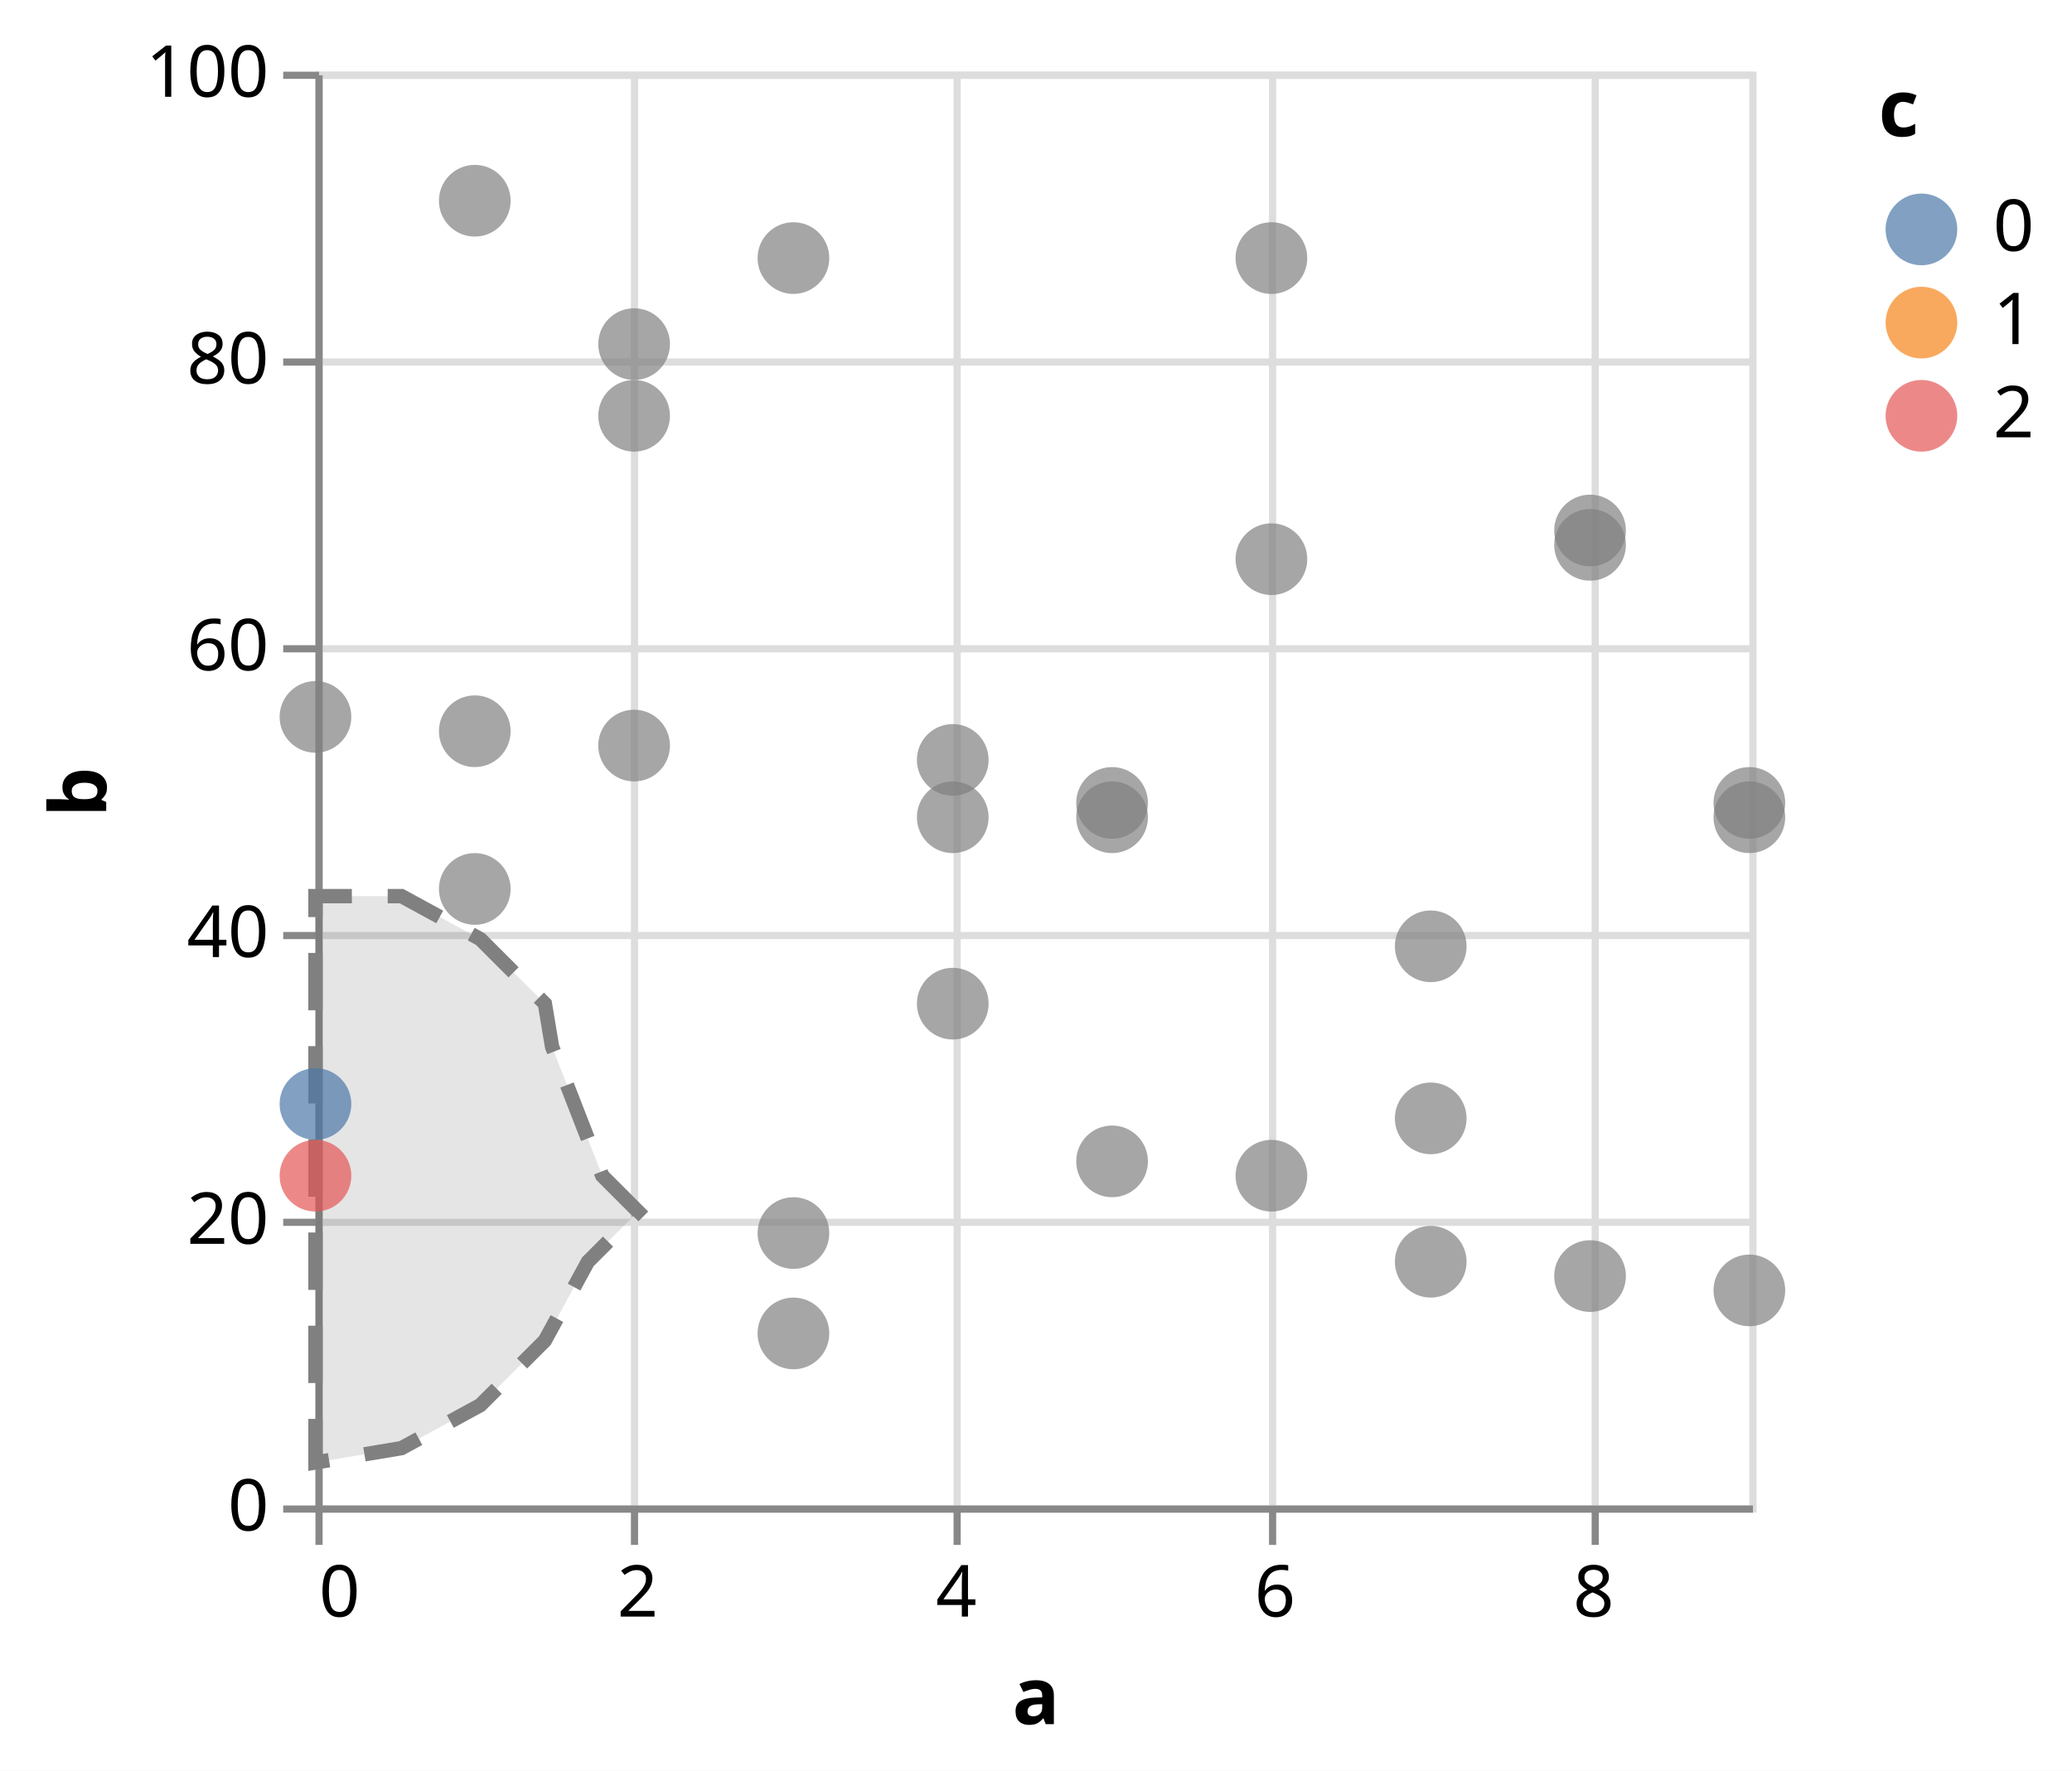
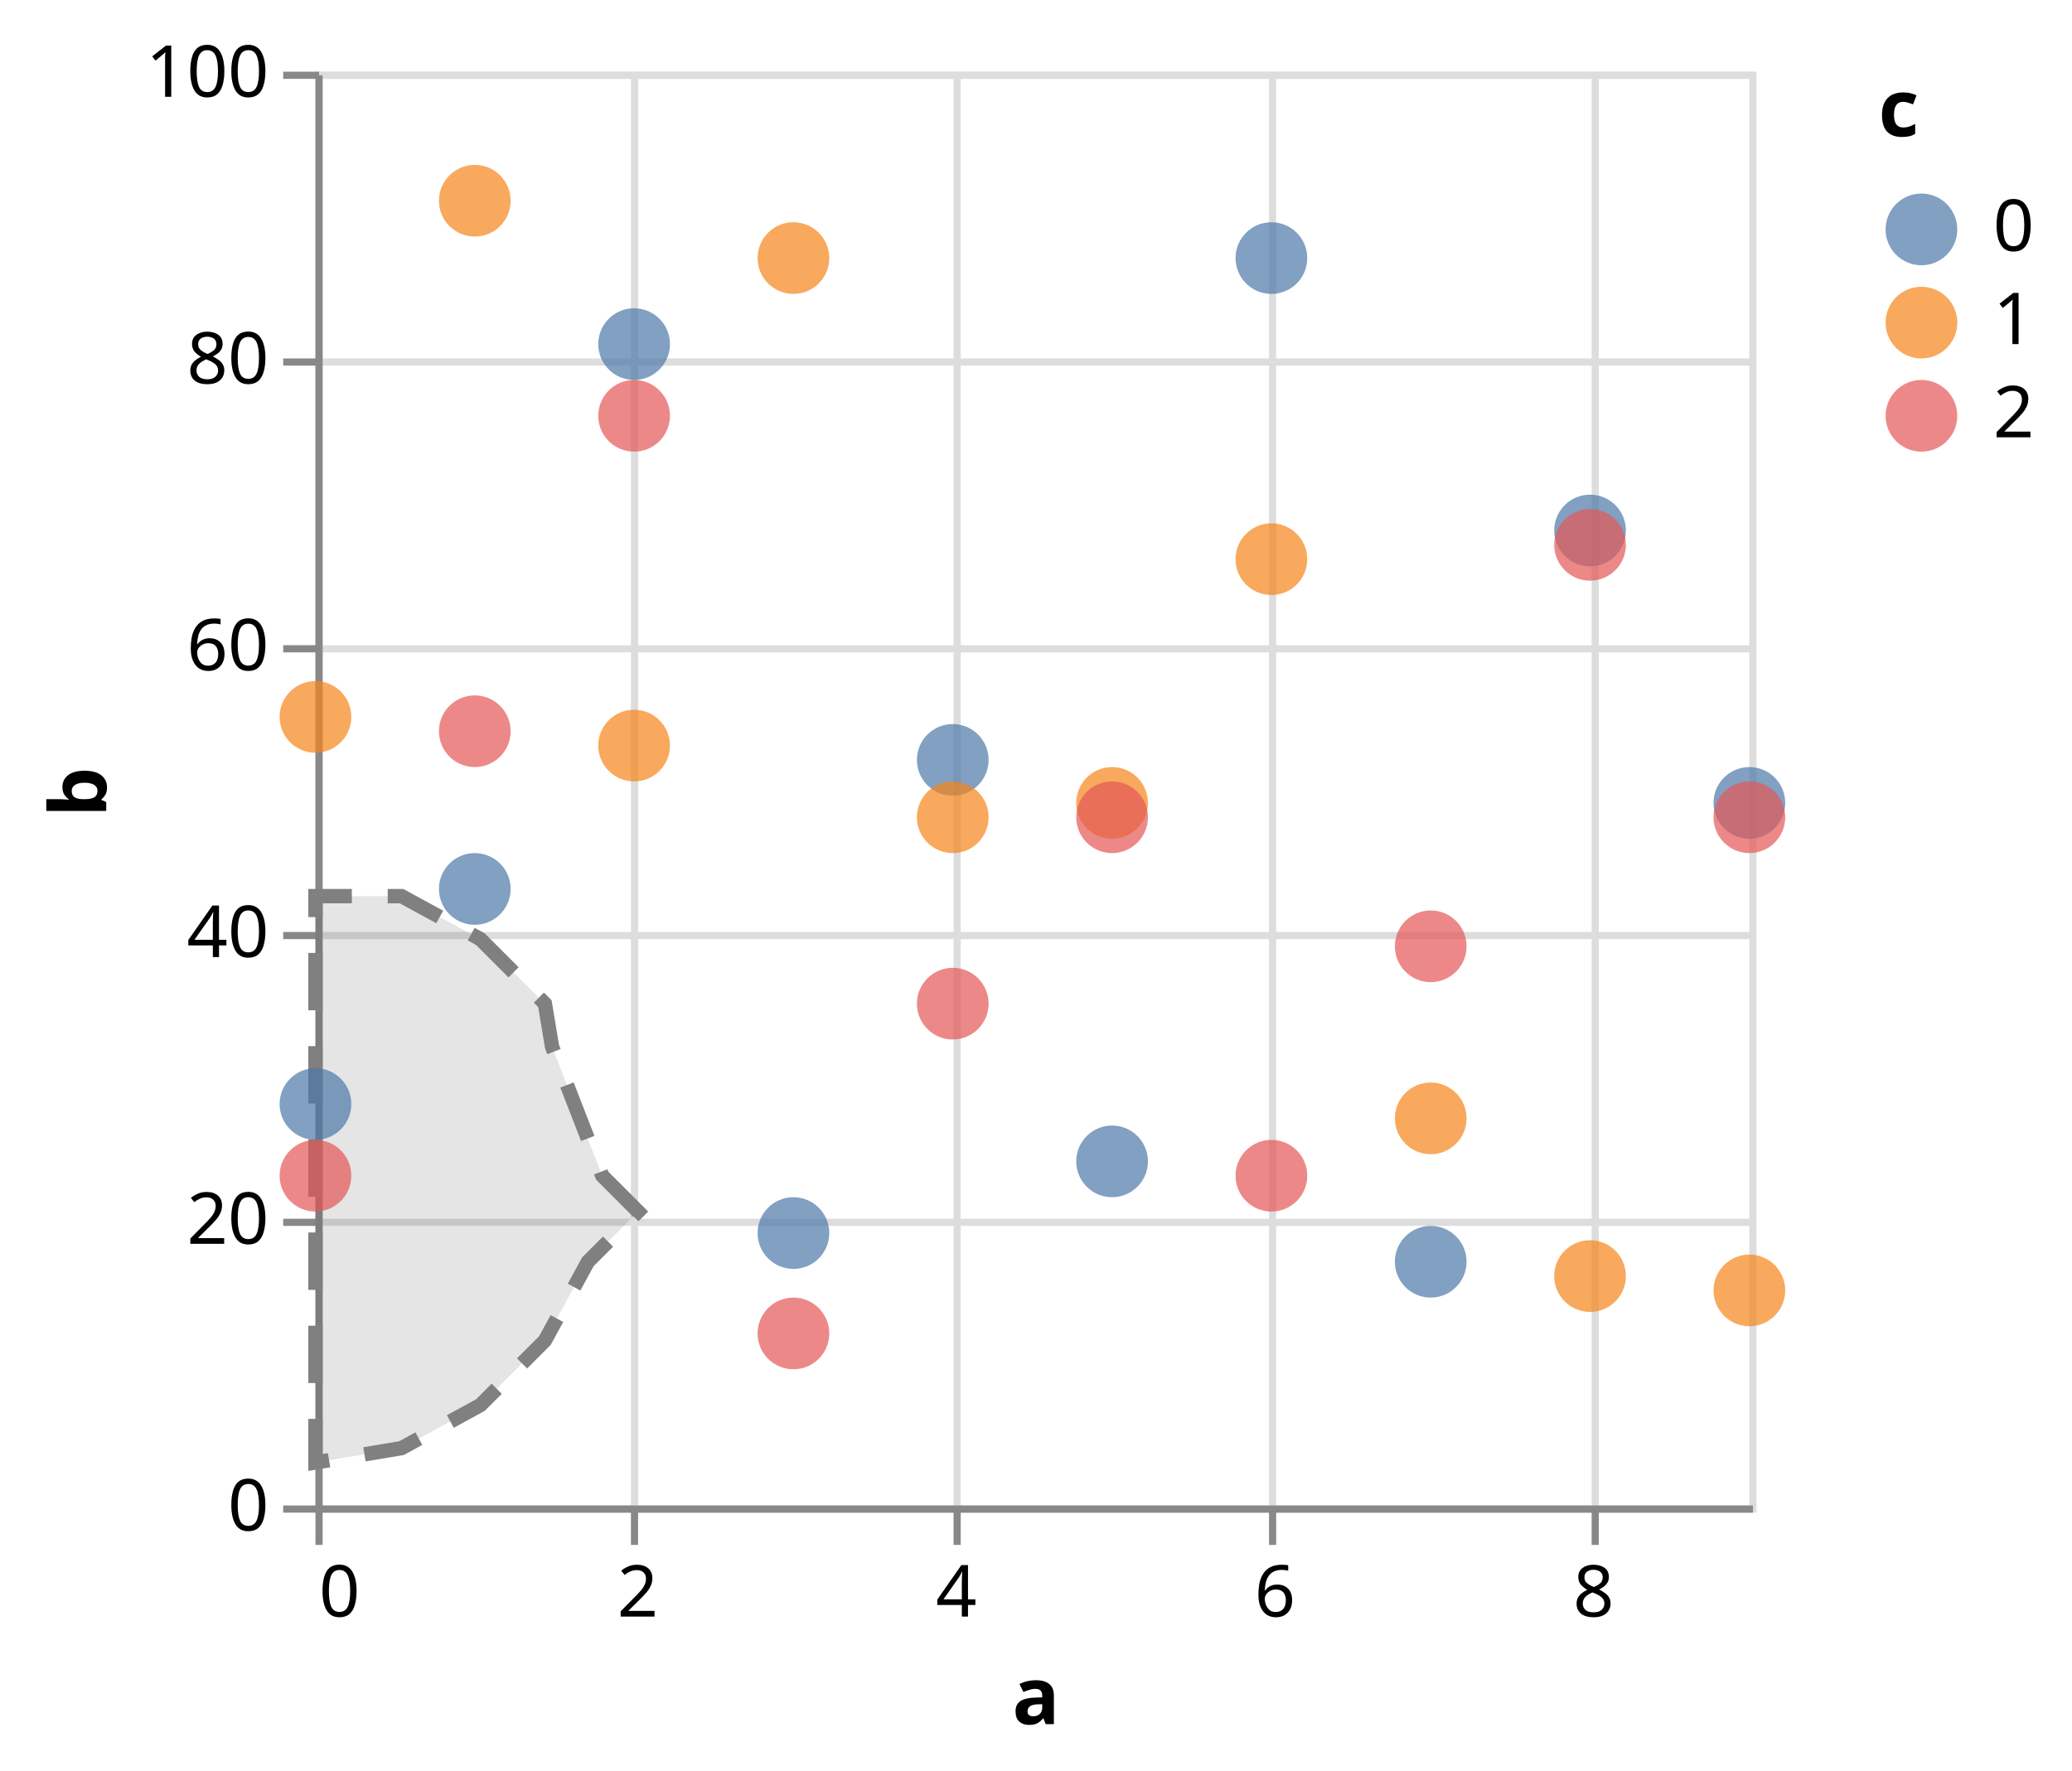
<svg xmlns="http://www.w3.org/2000/svg" version="1.1" class="marks" width="289" height="247" viewBox="0 0 289 247">
  <rect width="289" height="247" fill="white" />
  <g fill="none" stroke-miterlimit="10" transform="translate(44,10)">
    <g class="mark-group role-frame root" role="graphics-object" aria-roledescription="group mark container">
      <g transform="translate(0,0)">
        <path class="background" aria-hidden="true" d="M0.5,0.5h200v200h-200Z" stroke="#ddd" />
        <g>
          <g class="mark-group role-axis" aria-hidden="true">
            <g transform="translate(0.5,200.5)">
              <path class="background" aria-hidden="true" d="M0,0h0v0h0Z" pointer-events="none" />
              <g>
                <g class="mark-rule role-axis-grid" pointer-events="none">
                  <line transform="translate(0,-200)" x2="0" y2="200" stroke="#ddd" stroke-width="1" opacity="1" />
                  <line transform="translate(44,-200)" x2="0" y2="200" stroke="#ddd" stroke-width="1" opacity="1" />
                  <line transform="translate(89,-200)" x2="0" y2="200" stroke="#ddd" stroke-width="1" opacity="1" />
                  <line transform="translate(133,-200)" x2="0" y2="200" stroke="#ddd" stroke-width="1" opacity="1" />
                  <line transform="translate(178,-200)" x2="0" y2="200" stroke="#ddd" stroke-width="1" opacity="1" />
                </g>
              </g>
              <path class="foreground" aria-hidden="true" d="" pointer-events="none" display="none" />
            </g>
          </g>
          <g class="mark-group role-axis" aria-hidden="true">
            <g transform="translate(0.5,0.5)">
              <path class="background" aria-hidden="true" d="M0,0h0v0h0Z" pointer-events="none" />
              <g>
                <g class="mark-rule role-axis-grid" pointer-events="none">
                  <line transform="translate(0,200)" x2="200" y2="0" stroke="#ddd" stroke-width="1" opacity="1" />
                  <line transform="translate(0,160)" x2="200" y2="0" stroke="#ddd" stroke-width="1" opacity="1" />
                  <line transform="translate(0,120)" x2="200" y2="0" stroke="#ddd" stroke-width="1" opacity="1" />
                  <line transform="translate(0,80)" x2="200" y2="0" stroke="#ddd" stroke-width="1" opacity="1" />
                  <line transform="translate(0,40)" x2="200" y2="0" stroke="#ddd" stroke-width="1" opacity="1" />
                  <line transform="translate(0,0)" x2="200" y2="0" stroke="#ddd" stroke-width="1" opacity="1" />
                </g>
              </g>
              <path class="foreground" aria-hidden="true" d="" pointer-events="none" display="none" />
            </g>
          </g>
          <g class="mark-group role-axis" aria-hidden="true">
            <g transform="translate(0.5,200.5)">
              <path class="background" aria-hidden="true" d="M0,0h0v0h0Z" pointer-events="none" />
              <g>
                <g class="mark-rule role-axis-tick" pointer-events="none">
                  <line transform="translate(0,0)" x2="0" y2="5" stroke="#888" stroke-width="1" opacity="1" />
                  <line transform="translate(44,0)" x2="0" y2="5" stroke="#888" stroke-width="1" opacity="1" />
                  <line transform="translate(89,0)" x2="0" y2="5" stroke="#888" stroke-width="1" opacity="1" />
                  <line transform="translate(133,0)" x2="0" y2="5" stroke="#888" stroke-width="1" opacity="1" />
                  <line transform="translate(178,0)" x2="0" y2="5" stroke="#888" stroke-width="1" opacity="1" />
                </g>
                <g class="mark-text role-axis-label" pointer-events="none">
                  <text text-anchor="start" transform="translate(0,15)" font-family="sans-serif" font-size="10px" fill="#000" opacity="1">0</text>
                  <text text-anchor="middle" transform="translate(44.44444,15)" font-family="sans-serif" font-size="10px" fill="#000" opacity="1">2</text>
                  <text text-anchor="middle" transform="translate(88.88889,15)" font-family="sans-serif" font-size="10px" fill="#000" opacity="1">4</text>
                  <text text-anchor="middle" transform="translate(133.3333,15)" font-family="sans-serif" font-size="10px" fill="#000" opacity="1">6</text>
                  <text text-anchor="middle" transform="translate(177.7778,15)" font-family="sans-serif" font-size="10px" fill="#000" opacity="1">8</text>
                </g>
                <g class="mark-rule role-axis-domain" pointer-events="none">
                  <line transform="translate(0,0)" x2="200" y2="0" stroke="#888" stroke-width="1" opacity="1" />
                </g>
                <g class="mark-text role-axis-title" pointer-events="none">
                  <text text-anchor="middle" transform="translate(100,30)" font-family="sans-serif" font-size="11px" font-weight="bold" fill="#000" opacity="1">a</text>
                </g>
              </g>
              <path class="foreground" aria-hidden="true" d="" pointer-events="none" display="none" />
            </g>
          </g>
          <g class="mark-group role-axis" aria-hidden="true">
            <g transform="translate(0.5,0.5)">
              <path class="background" aria-hidden="true" d="M0,0h0v0h0Z" pointer-events="none" />
              <g>
                <g class="mark-rule role-axis-tick" pointer-events="none">
                  <line transform="translate(0,200)" x2="-5" y2="0" stroke="#888" stroke-width="1" opacity="1" />
                  <line transform="translate(0,160)" x2="-5" y2="0" stroke="#888" stroke-width="1" opacity="1" />
                  <line transform="translate(0,120)" x2="-5" y2="0" stroke="#888" stroke-width="1" opacity="1" />
                  <line transform="translate(0,80)" x2="-5" y2="0" stroke="#888" stroke-width="1" opacity="1" />
                  <line transform="translate(0,40)" x2="-5" y2="0" stroke="#888" stroke-width="1" opacity="1" />
                  <line transform="translate(0,0)" x2="-5" y2="0" stroke="#888" stroke-width="1" opacity="1" />
                </g>
                <g class="mark-text role-axis-label" pointer-events="none">
                  <text text-anchor="end" transform="translate(-7,203)" font-family="sans-serif" font-size="10px" fill="#000" opacity="1">0</text>
                  <text text-anchor="end" transform="translate(-7,163)" font-family="sans-serif" font-size="10px" fill="#000" opacity="1">20</text>
                  <text text-anchor="end" transform="translate(-7,123)" font-family="sans-serif" font-size="10px" fill="#000" opacity="1">40</text>
                  <text text-anchor="end" transform="translate(-7,83)" font-family="sans-serif" font-size="10px" fill="#000" opacity="1">60</text>
                  <text text-anchor="end" transform="translate(-7,43)" font-family="sans-serif" font-size="10px" fill="#000" opacity="1">80</text>
                  <text text-anchor="end" transform="translate(-7,3)" font-family="sans-serif" font-size="10px" fill="#000" opacity="1">100</text>
                </g>
                <g class="mark-rule role-axis-domain" pointer-events="none">
                  <line transform="translate(0,200)" x2="0" y2="-200" stroke="#888" stroke-width="1" opacity="1" />
                </g>
                <g class="mark-text role-axis-title" pointer-events="none">
                  <text text-anchor="middle" transform="translate(-27.68457,100) rotate(-90) translate(0,-2)" font-family="sans-serif" font-size="11px" font-weight="bold" fill="#000" opacity="1">b</text>
                </g>
              </g>
              <path class="foreground" aria-hidden="true" d="" pointer-events="none" display="none" />
            </g>
          </g>
          <g class="mark-path role-mark sel_brush" role="graphics-symbol" aria-roledescription="path mark container">
            <path transform="translate(0,0)" d="M 40,154 L 45,159 L 38,166 L 32,177 L 23,186 L 12,192 L 0,194 L 0,186 L 0,177 L 0,166 L 0,154 L 0,141 L 0,130 L 0,121 L 0,115 L 12,115 L 23,121 L 32,130 L 33,136  Z" fill="#333" fill-opacity="0.125" stroke="gray" stroke-width="2" stroke-dasharray="8,5" />
          </g>
          <g class="mark-symbol role-mark marks" role="graphics-symbol" aria-roledescription="symbol mark container">
            <path transform="translate(0,144)" d="M5,0A5,5,0,1,1,-5,0A5,5,0,1,1,5,0" fill="#4c78a8" stroke-width="2" opacity="0.7" />
-             <path transform="translate(0,90)" d="M5,0A5,5,0,1,1,-5,0A5,5,0,1,1,5,0" fill="grey" stroke-width="2" opacity="0.7" />
+             <path transform="translate(0,90)" d="M5,0A5,5,0,1,1,-5,0A5,5,0,1,1,5,0" fill="#f58518" stroke-width="2" opacity="0.7" />
            <path transform="translate(0,154)" d="M5,0A5,5,0,1,1,-5,0A5,5,0,1,1,5,0" fill="#e45756" stroke-width="2" opacity="0.7" />
-             <path transform="translate(22.22222,114)" d="M5,0A5,5,0,1,1,-5,0A5,5,0,1,1,5,0" fill="grey" stroke-width="2" opacity="0.7" />
-             <path transform="translate(22.22222,18)" d="M5,0A5,5,0,1,1,-5,0A5,5,0,1,1,5,0" fill="grey" stroke-width="2" opacity="0.7" />
-             <path transform="translate(22.22222,92)" d="M5,0A5,5,0,1,1,-5,0A5,5,0,1,1,5,0" fill="grey" stroke-width="2" opacity="0.7" />
-             <path transform="translate(44.44444,38)" d="M5,0A5,5,0,1,1,-5,0A5,5,0,1,1,5,0" fill="grey" stroke-width="2" opacity="0.7" />
-             <path transform="translate(44.44444,94)" d="M5,0A5,5,0,1,1,-5,0A5,5,0,1,1,5,0" fill="grey" stroke-width="2" opacity="0.7" />
-             <path transform="translate(44.44444,48)" d="M5,0A5,5,0,1,1,-5,0A5,5,0,1,1,5,0" fill="grey" stroke-width="2" opacity="0.7" />
-             <path transform="translate(66.66667,162)" d="M5,0A5,5,0,1,1,-5,0A5,5,0,1,1,5,0" fill="grey" stroke-width="2" opacity="0.7" />
-             <path transform="translate(66.66667,26)" d="M5,0A5,5,0,1,1,-5,0A5,5,0,1,1,5,0" fill="grey" stroke-width="2" opacity="0.7" />
-             <path transform="translate(66.66667,176)" d="M5,0A5,5,0,1,1,-5,0A5,5,0,1,1,5,0" fill="grey" stroke-width="2" opacity="0.7" />
-             <path transform="translate(88.88889,96)" d="M5,0A5,5,0,1,1,-5,0A5,5,0,1,1,5,0" fill="grey" stroke-width="2" opacity="0.7" />
-             <path transform="translate(88.88889,104)" d="M5,0A5,5,0,1,1,-5,0A5,5,0,1,1,5,0" fill="grey" stroke-width="2" opacity="0.7" />
-             <path transform="translate(88.88889,130)" d="M5,0A5,5,0,1,1,-5,0A5,5,0,1,1,5,0" fill="grey" stroke-width="2" opacity="0.7" />
-             <path transform="translate(111.1111,152)" d="M5,0A5,5,0,1,1,-5,0A5,5,0,1,1,5,0" fill="grey" stroke-width="2" opacity="0.7" />
-             <path transform="translate(111.1111,102)" d="M5,0A5,5,0,1,1,-5,0A5,5,0,1,1,5,0" fill="grey" stroke-width="2" opacity="0.7" />
-             <path transform="translate(111.1111,104)" d="M5,0A5,5,0,1,1,-5,0A5,5,0,1,1,5,0" fill="grey" stroke-width="2" opacity="0.7" />
-             <path transform="translate(133.3333,26)" d="M5,0A5,5,0,1,1,-5,0A5,5,0,1,1,5,0" fill="grey" stroke-width="2" opacity="0.7" />
-             <path transform="translate(133.3333,68)" d="M5,0A5,5,0,1,1,-5,0A5,5,0,1,1,5,0" fill="grey" stroke-width="2" opacity="0.7" />
-             <path transform="translate(133.3333,154)" d="M5,0A5,5,0,1,1,-5,0A5,5,0,1,1,5,0" fill="grey" stroke-width="2" opacity="0.7" />
-             <path transform="translate(155.5556,166)" d="M5,0A5,5,0,1,1,-5,0A5,5,0,1,1,5,0" fill="grey" stroke-width="2" opacity="0.7" />
-             <path transform="translate(155.5556,146)" d="M5,0A5,5,0,1,1,-5,0A5,5,0,1,1,5,0" fill="grey" stroke-width="2" opacity="0.7" />
-             <path transform="translate(155.5556,122)" d="M5,0A5,5,0,1,1,-5,0A5,5,0,1,1,5,0" fill="grey" stroke-width="2" opacity="0.7" />
-             <path transform="translate(177.7778,64)" d="M5,0A5,5,0,1,1,-5,0A5,5,0,1,1,5,0" fill="grey" stroke-width="2" opacity="0.7" />
-             <path transform="translate(177.7778,168)" d="M5,0A5,5,0,1,1,-5,0A5,5,0,1,1,5,0" fill="grey" stroke-width="2" opacity="0.7" />
-             <path transform="translate(177.7778,66)" d="M5,0A5,5,0,1,1,-5,0A5,5,0,1,1,5,0" fill="grey" stroke-width="2" opacity="0.7" />
-             <path transform="translate(200,102)" d="M5,0A5,5,0,1,1,-5,0A5,5,0,1,1,5,0" fill="grey" stroke-width="2" opacity="0.7" />
-             <path transform="translate(200,170)" d="M5,0A5,5,0,1,1,-5,0A5,5,0,1,1,5,0" fill="grey" stroke-width="2" opacity="0.7" />
-             <path transform="translate(200,104)" d="M5,0A5,5,0,1,1,-5,0A5,5,0,1,1,5,0" fill="grey" stroke-width="2" opacity="0.7" />
+             <path transform="translate(22.22222,114)" d="M5,0A5,5,0,1,1,-5,0A5,5,0,1,1,5,0" fill="#4c78a8" stroke-width="2" opacity="0.7" />
+             <path transform="translate(22.22222,18)" d="M5,0A5,5,0,1,1,-5,0A5,5,0,1,1,5,0" fill="#f58518" stroke-width="2" opacity="0.7" />
+             <path transform="translate(22.22222,92)" d="M5,0A5,5,0,1,1,-5,0A5,5,0,1,1,5,0" fill="#e45756" stroke-width="2" opacity="0.7" />
+             <path transform="translate(44.44444,38)" d="M5,0A5,5,0,1,1,-5,0A5,5,0,1,1,5,0" fill="#4c78a8" stroke-width="2" opacity="0.7" />
+             <path transform="translate(44.44444,94)" d="M5,0A5,5,0,1,1,-5,0A5,5,0,1,1,5,0" fill="#f58518" stroke-width="2" opacity="0.7" />
+             <path transform="translate(44.44444,48)" d="M5,0A5,5,0,1,1,-5,0A5,5,0,1,1,5,0" fill="#e45756" stroke-width="2" opacity="0.7" />
+             <path transform="translate(66.66667,162)" d="M5,0A5,5,0,1,1,-5,0A5,5,0,1,1,5,0" fill="#4c78a8" stroke-width="2" opacity="0.7" />
+             <path transform="translate(66.66667,26)" d="M5,0A5,5,0,1,1,-5,0A5,5,0,1,1,5,0" fill="#f58518" stroke-width="2" opacity="0.7" />
+             <path transform="translate(66.66667,176)" d="M5,0A5,5,0,1,1,-5,0A5,5,0,1,1,5,0" fill="#e45756" stroke-width="2" opacity="0.7" />
+             <path transform="translate(88.88889,96)" d="M5,0A5,5,0,1,1,-5,0A5,5,0,1,1,5,0" fill="#4c78a8" stroke-width="2" opacity="0.7" />
+             <path transform="translate(88.88889,104)" d="M5,0A5,5,0,1,1,-5,0A5,5,0,1,1,5,0" fill="#f58518" stroke-width="2" opacity="0.7" />
+             <path transform="translate(88.88889,130)" d="M5,0A5,5,0,1,1,-5,0A5,5,0,1,1,5,0" fill="#e45756" stroke-width="2" opacity="0.7" />
+             <path transform="translate(111.1111,152)" d="M5,0A5,5,0,1,1,-5,0A5,5,0,1,1,5,0" fill="#4c78a8" stroke-width="2" opacity="0.7" />
+             <path transform="translate(111.1111,102)" d="M5,0A5,5,0,1,1,-5,0A5,5,0,1,1,5,0" fill="#f58518" stroke-width="2" opacity="0.7" />
+             <path transform="translate(111.1111,104)" d="M5,0A5,5,0,1,1,-5,0A5,5,0,1,1,5,0" fill="#e45756" stroke-width="2" opacity="0.7" />
+             <path transform="translate(133.3333,26)" d="M5,0A5,5,0,1,1,-5,0A5,5,0,1,1,5,0" fill="#4c78a8" stroke-width="2" opacity="0.7" />
+             <path transform="translate(133.3333,68)" d="M5,0A5,5,0,1,1,-5,0A5,5,0,1,1,5,0" fill="#f58518" stroke-width="2" opacity="0.7" />
+             <path transform="translate(133.3333,154)" d="M5,0A5,5,0,1,1,-5,0A5,5,0,1,1,5,0" fill="#e45756" stroke-width="2" opacity="0.7" />
+             <path transform="translate(155.5556,166)" d="M5,0A5,5,0,1,1,-5,0A5,5,0,1,1,5,0" fill="#4c78a8" stroke-width="2" opacity="0.7" />
+             <path transform="translate(155.5556,146)" d="M5,0A5,5,0,1,1,-5,0A5,5,0,1,1,5,0" fill="#f58518" stroke-width="2" opacity="0.7" />
+             <path transform="translate(155.5556,122)" d="M5,0A5,5,0,1,1,-5,0A5,5,0,1,1,5,0" fill="#e45756" stroke-width="2" opacity="0.7" />
+             <path transform="translate(177.7778,64)" d="M5,0A5,5,0,1,1,-5,0A5,5,0,1,1,5,0" fill="#4c78a8" stroke-width="2" opacity="0.7" />
+             <path transform="translate(177.7778,168)" d="M5,0A5,5,0,1,1,-5,0A5,5,0,1,1,5,0" fill="#f58518" stroke-width="2" opacity="0.7" />
+             <path transform="translate(177.7778,66)" d="M5,0A5,5,0,1,1,-5,0A5,5,0,1,1,5,0" fill="#e45756" stroke-width="2" opacity="0.7" />
+             <path transform="translate(200,102)" d="M5,0A5,5,0,1,1,-5,0A5,5,0,1,1,5,0" fill="#4c78a8" stroke-width="2" opacity="0.7" />
+             <path transform="translate(200,170)" d="M5,0A5,5,0,1,1,-5,0A5,5,0,1,1,5,0" fill="#f58518" stroke-width="2" opacity="0.7" />
+             <path transform="translate(200,104)" d="M5,0A5,5,0,1,1,-5,0A5,5,0,1,1,5,0" fill="#e45756" stroke-width="2" opacity="0.7" />
          </g>
          <g class="mark-group role-legend" aria-hidden="true">
            <g transform="translate(218,0)">
              <path class="background" aria-hidden="true" d="M0,0h22v53h-22Z" pointer-events="none" />
              <g>
                <g class="mark-group role-legend-entry">
                  <g transform="translate(0,16)">
                    <path class="background" aria-hidden="true" d="M0,0h0v0h0Z" pointer-events="none" />
                    <g>
                      <g class="mark-group role-scope" role="graphics-object" aria-roledescription="group mark container">
                        <g transform="translate(0,0)">
                          <path class="background" aria-hidden="true" d="M0,0h21.562v11h-21.562Z" pointer-events="none" opacity="1" />
                          <g>
                            <g class="mark-symbol role-legend-symbol" pointer-events="none">
                              <path transform="translate(6,6)" d="M5,0A5,5,0,1,1,-5,0A5,5,0,1,1,5,0" fill="#4c78a8" stroke-width="1.5" opacity="0.7" />
                            </g>
                            <g class="mark-text role-legend-label" pointer-events="none">
                              <text text-anchor="start" transform="translate(16,9)" font-family="sans-serif" font-size="10px" fill="#000" opacity="1">0</text>
                            </g>
                          </g>
                          <path class="foreground" aria-hidden="true" d="" pointer-events="none" display="none" />
                        </g>
                        <g transform="translate(0,13)">
                          <path class="background" aria-hidden="true" d="M0,0h21.562v11h-21.562Z" pointer-events="none" opacity="1" />
                          <g>
                            <g class="mark-symbol role-legend-symbol" pointer-events="none">
                              <path transform="translate(6,6)" d="M5,0A5,5,0,1,1,-5,0A5,5,0,1,1,5,0" fill="#f58518" stroke-width="1.5" opacity="0.7" />
                            </g>
                            <g class="mark-text role-legend-label" pointer-events="none">
                              <text text-anchor="start" transform="translate(16,9)" font-family="sans-serif" font-size="10px" fill="#000" opacity="1">1</text>
                            </g>
                          </g>
                          <path class="foreground" aria-hidden="true" d="" pointer-events="none" display="none" />
                        </g>
                        <g transform="translate(0,26)">
                          <path class="background" aria-hidden="true" d="M0,0h21.562v11h-21.562Z" pointer-events="none" opacity="1" />
                          <g>
                            <g class="mark-symbol role-legend-symbol" pointer-events="none">
                              <path transform="translate(6,6)" d="M5,0A5,5,0,1,1,-5,0A5,5,0,1,1,5,0" fill="#e45756" stroke-width="1.5" opacity="0.7" />
                            </g>
                            <g class="mark-text role-legend-label" pointer-events="none">
                              <text text-anchor="start" transform="translate(16,9)" font-family="sans-serif" font-size="10px" fill="#000" opacity="1">2</text>
                            </g>
                          </g>
                          <path class="foreground" aria-hidden="true" d="" pointer-events="none" display="none" />
                        </g>
                      </g>
                    </g>
                    <path class="foreground" aria-hidden="true" d="" pointer-events="none" display="none" />
                  </g>
                </g>
                <g class="mark-text role-legend-title" pointer-events="none">
                  <text text-anchor="start" transform="translate(0,9)" font-family="sans-serif" font-size="11px" font-weight="bold" fill="#000" opacity="1">c</text>
                </g>
              </g>
              <path class="foreground" aria-hidden="true" d="" pointer-events="none" display="none" />
            </g>
          </g>
        </g>
        <path class="foreground" aria-hidden="true" d="" display="none" />
      </g>
    </g>
  </g>
</svg>
